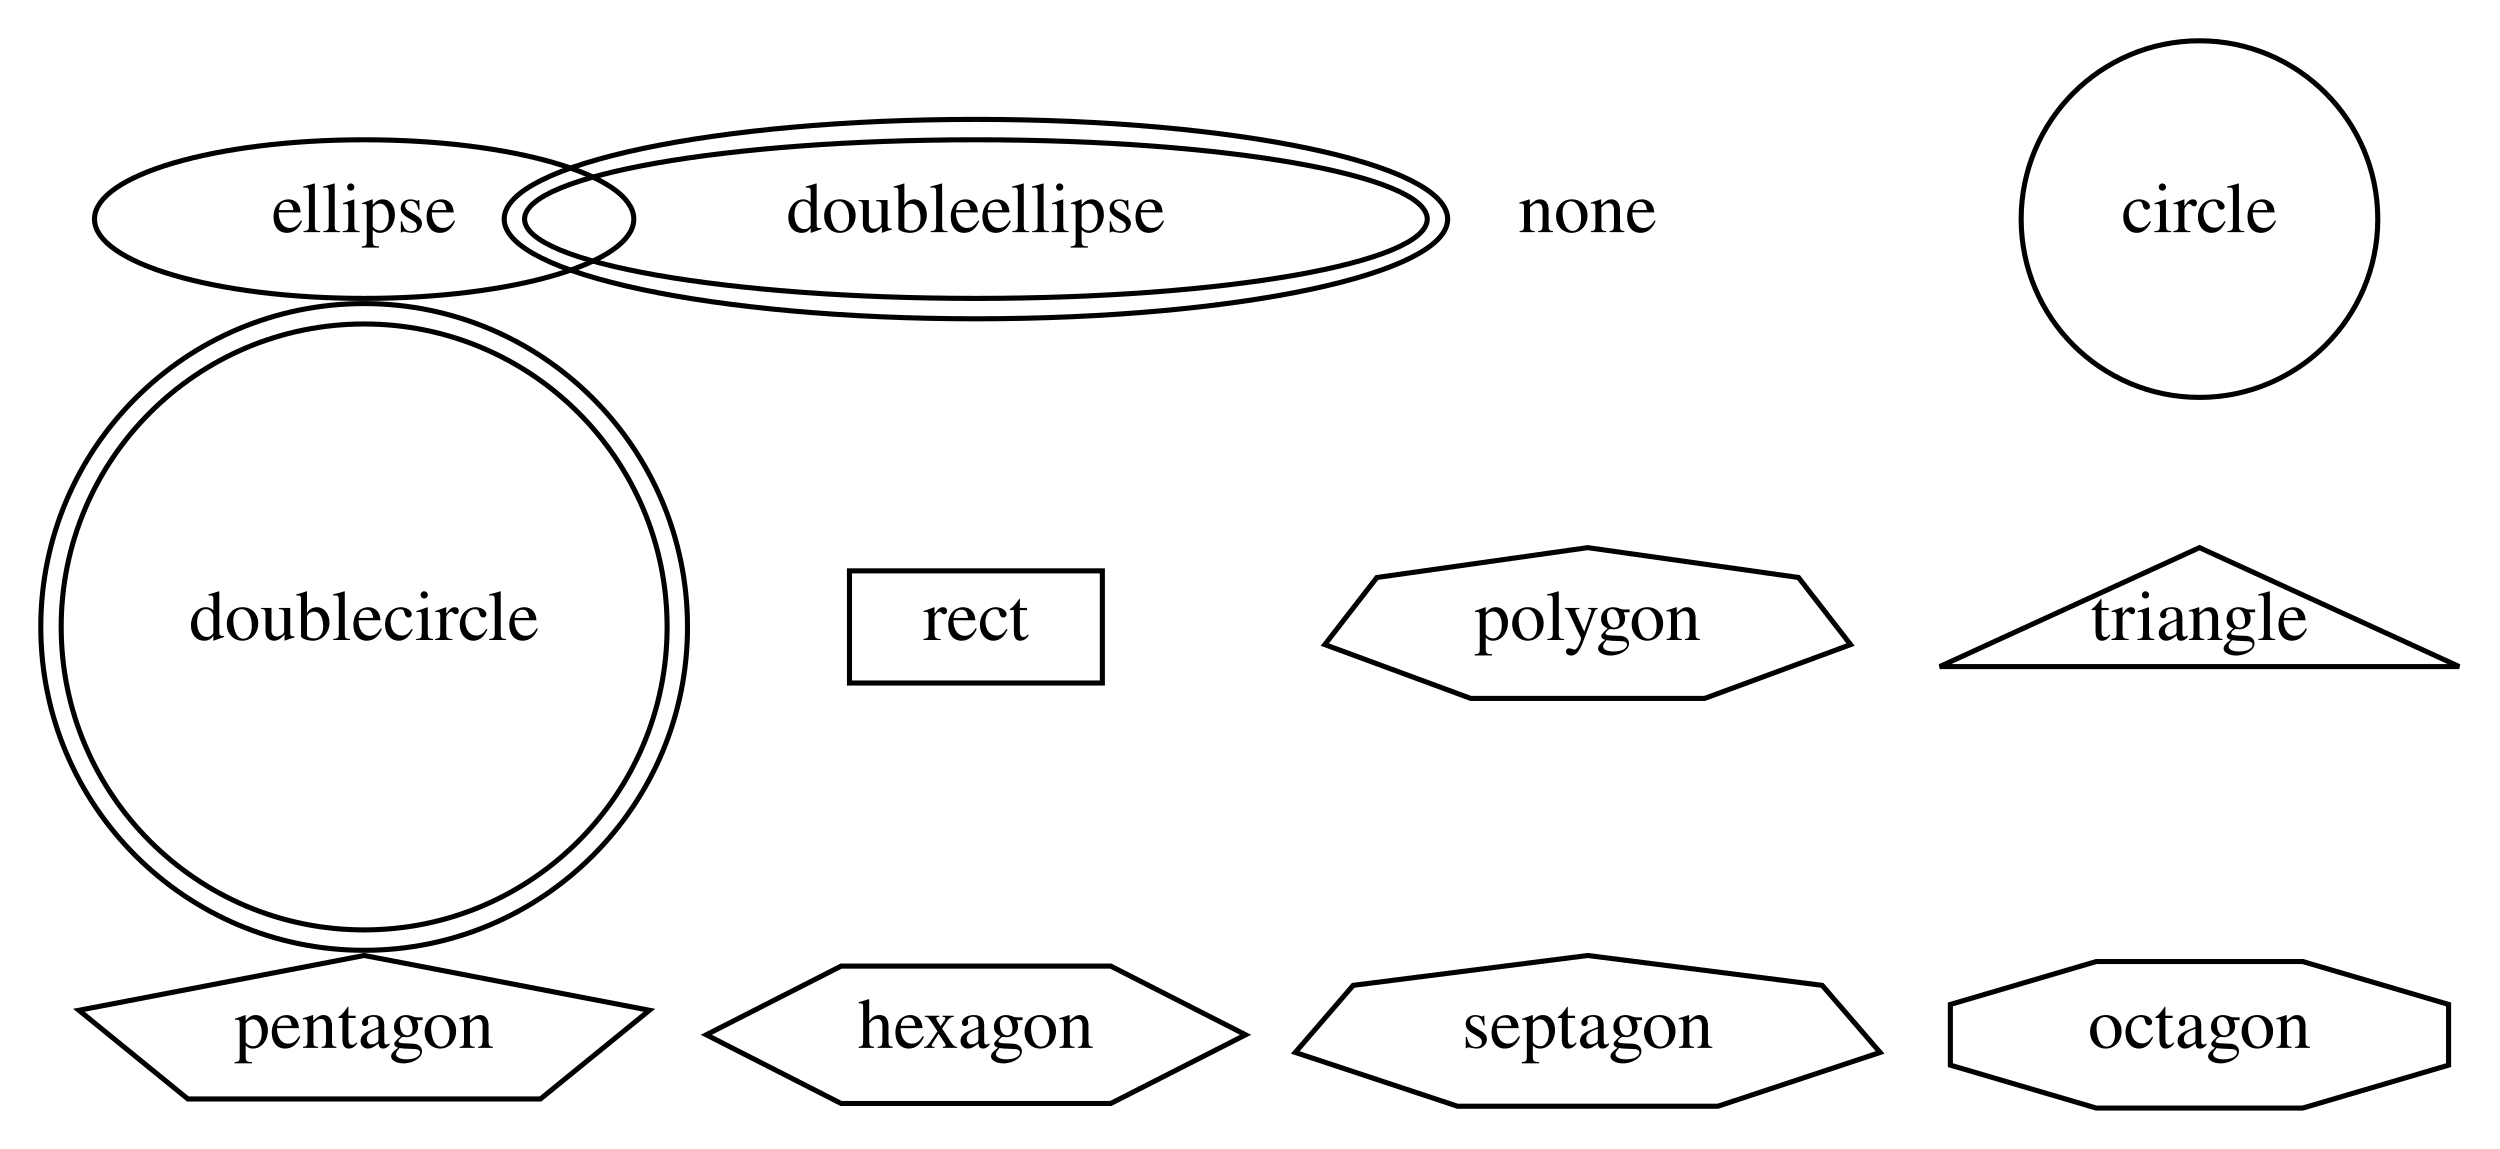
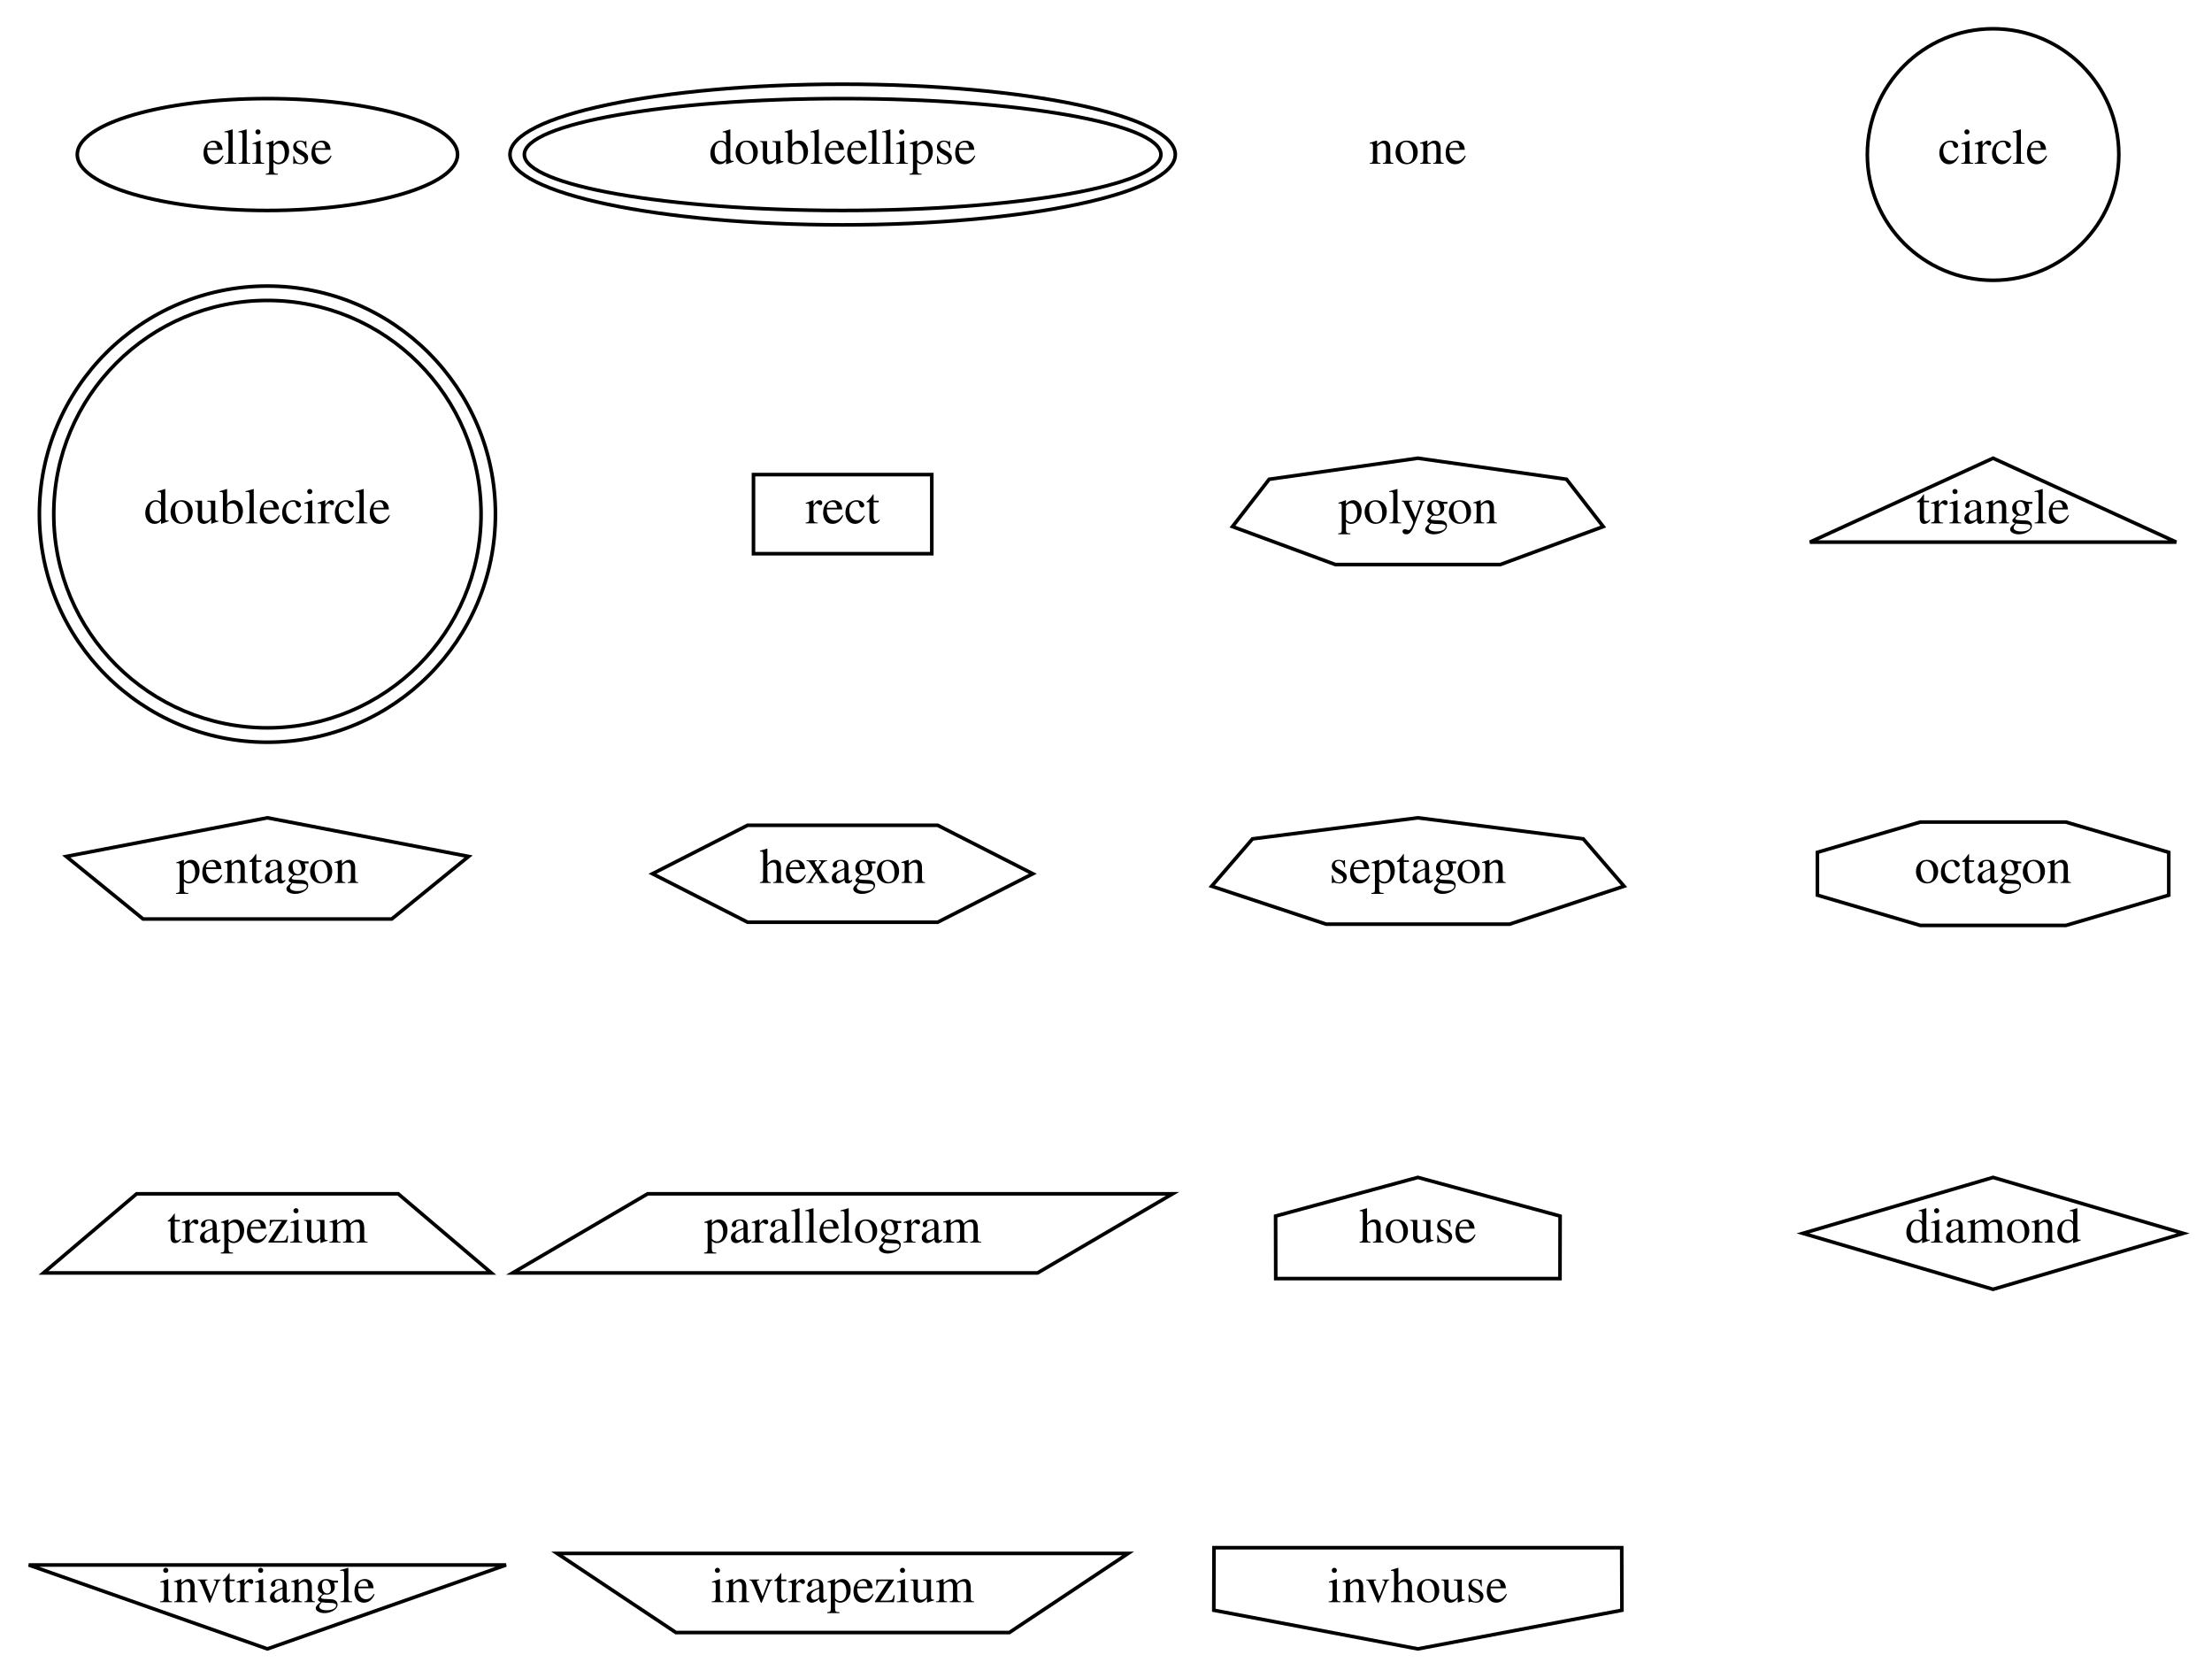
- <svg xmlns="http://www.w3.org/2000/svg" width="490.376" height="225.347" viewBox="0 0 490.376 225.347">
-   <g id="graph0" class="graph" transform="translate(71.42693,42.97485) scale(1.0)">
+ <svg xmlns="http://www.w3.org/2000/svg" width="615.273" height="466.531" viewBox="0 0 615.273 466.531">
+   <g id="graph0" class="graph" transform="translate(74.38117,42.97485) scale(1.0)">
    <g class="node" id="ellipse">
      <ellipse cx="0" cy="0" rx="52.892" ry="15.556" fill="none" stroke="black" />
      <text x="0" y="0" text-anchor="middle" dominant-baseline="central" font-family="Times,serif" font-size="14">ellipse</text>
    </g>
    <g class="node" id="doubleellipse">
-       <ellipse cx="120" cy="0" rx="88.53" ry="15.556" fill="none" stroke="black" />
-       <ellipse cx="120" cy="0" rx="92.53" ry="19.556" fill="none" stroke="black" />
-       <text x="120" y="0" text-anchor="middle" dominant-baseline="central" font-family="Times,serif" font-size="14">doubleellipse</text>
+       <ellipse cx="160" cy="0" rx="88.53" ry="15.556" fill="none" stroke="black" />
+       <ellipse cx="160" cy="0" rx="92.53" ry="19.556" fill="none" stroke="black" />
+       <text x="160" y="0" text-anchor="middle" dominant-baseline="central" font-family="Times,serif" font-size="14">doubleellipse</text>
    </g>
    <g class="node" id="none">
-       <text x="240" y="0" text-anchor="middle" dominant-baseline="central" font-family="Times,serif" font-size="14">none</text>
+       <text x="320" y="0" text-anchor="middle" dominant-baseline="central" font-family="Times,serif" font-size="14">none</text>
    </g>
    <g class="node" id="circle">
-       <circle cx="360" cy="0" r="34.975" fill="none" stroke="black" />
-       <text x="360" y="0" text-anchor="middle" dominant-baseline="central" font-family="Times,serif" font-size="14">circle</text>
+       <circle cx="480" cy="0" r="34.975" fill="none" stroke="black" />
+       <text x="480" y="0" text-anchor="middle" dominant-baseline="central" font-family="Times,serif" font-size="14">circle</text>
    </g>
    <g class="node" id="doublecircle">
-       <circle cx="0" cy="80" r="59.427" fill="none" stroke="black" />
-       <circle cx="0" cy="80" r="63.427" fill="none" stroke="black" />
-       <text x="0" y="80" text-anchor="middle" dominant-baseline="central" font-family="Times,serif" font-size="14">doublecircle</text>
+       <circle cx="0" cy="100" r="59.427" fill="none" stroke="black" />
+       <circle cx="0" cy="100" r="63.427" fill="none" stroke="black" />
+       <text x="0" y="100" text-anchor="middle" dominant-baseline="central" font-family="Times,serif" font-size="14">doublecircle</text>
    </g>
    <g class="node" id="rect">
-       <rect x="95.2" y="69" width="49.6" height="22" fill="none" stroke="black" />
-       <text x="120" y="80" text-anchor="middle" dominant-baseline="central" font-family="Times,serif" font-size="14">rect</text>
+       <rect x="135.2" y="89" width="49.6" height="22" fill="none" stroke="black" />
+       <text x="160" y="100" text-anchor="middle" dominant-baseline="central" font-family="Times,serif" font-size="14">rect</text>
    </g>
    <g class="node" id="polygon">
-       <polygon points="240,64.444 281.352,70.301 291.565,83.462 262.949,94.016 217.051,94.016 188.435,83.462 198.648,70.301" fill="none" stroke="black" />
-       <text x="240" y="80" text-anchor="middle" dominant-baseline="central" font-family="Times,serif" font-size="14">polygon</text>
+       <polygon points="320,84.444 361.352,90.301 371.565,103.462 342.949,114.016 297.051,114.016 268.435,103.462 278.648,90.301" fill="none" stroke="black" />
+       <text x="320" y="100" text-anchor="middle" dominant-baseline="central" font-family="Times,serif" font-size="14">polygon</text>
    </g>
    <g class="node" id="triangle">
-       <polygon points="360,64.444 410.949,87.778 309.051,87.778" fill="none" stroke="black" />
-       <text x="360" y="80" text-anchor="middle" dominant-baseline="central" font-family="Times,serif" font-size="14">triangle</text>
+       <polygon points="480,84.444 530.949,107.778 429.051,107.778" fill="none" stroke="black" />
+       <text x="480" y="100" text-anchor="middle" dominant-baseline="central" font-family="Times,serif" font-size="14">triangle</text>
    </g>
    <g class="node" id="pentagon">
-       <polygon points="3.602377193939652e-15,144.444 55.952,155.193 34.58,172.585 -34.58,172.585 -55.952,155.193" fill="none" stroke="black" />
-       <text x="0" y="160" text-anchor="middle" dominant-baseline="central" font-family="Times,serif" font-size="14">pentagon</text>
+       <polygon points="3.602377193939652e-15,184.444 55.952,195.193 34.58,212.585 -34.58,212.585 -55.952,195.193" fill="none" stroke="black" />
+       <text x="0" y="200" text-anchor="middle" dominant-baseline="central" font-family="Times,serif" font-size="14">pentagon</text>
    </g>
    <g class="node" id="hexagon">
-       <polygon points="146.446,146.528 172.892,160 146.446,173.472 93.554,173.472 67.108,160 93.554,146.528" fill="none" stroke="black" />
-       <text x="120" y="160" text-anchor="middle" dominant-baseline="central" font-family="Times,serif" font-size="14">hexagon</text>
+       <polygon points="186.446,186.528 212.892,200 186.446,213.472 133.554,213.472 107.108,200 133.554,186.528" fill="none" stroke="black" />
+       <text x="160" y="200" text-anchor="middle" dominant-baseline="central" font-family="Times,serif" font-size="14">hexagon</text>
    </g>
    <g class="node" id="septagon">
-       <polygon points="240,144.444 285.996,150.301 297.356,163.462 265.526,174.016 214.474,174.016 182.644,163.462 194.004,150.301" fill="none" stroke="black" />
-       <text x="240" y="160" text-anchor="middle" dominant-baseline="central" font-family="Times,serif" font-size="14">septagon</text>
+       <polygon points="320,184.444 365.996,190.301 377.356,203.462 345.526,214.016 294.474,214.016 262.644,203.462 274.004,190.301" fill="none" stroke="black" />
+       <text x="320" y="200" text-anchor="middle" dominant-baseline="central" font-family="Times,serif" font-size="14">septagon</text>
    </g>
    <g class="node" id="octagon">
-       <polygon points="380.241,145.628 408.865,154.047 408.865,165.953 380.241,174.372 339.759,174.372 311.135,165.953 311.135,154.047 339.759,145.628" fill="none" stroke="black" />
-       <text x="360" y="160" text-anchor="middle" dominant-baseline="central" font-family="Times,serif" font-size="14">octagon</text>
+       <polygon points="500.241,185.628 528.865,194.047 528.865,205.953 500.241,214.372 459.759,214.372 431.135,205.953 431.135,194.047 459.759,185.628" fill="none" stroke="black" />
+       <text x="480" y="200" text-anchor="middle" dominant-baseline="central" font-family="Times,serif" font-size="14">octagon</text>
+     </g>
+     <g class="node" id="trapezium">
+       <polygon points="36.374,289 62.282,311 -62.282,311 -36.374,289" fill="none" stroke="black" />
+       <text x="0" y="300" text-anchor="middle" dominant-baseline="central" font-family="Times,serif" font-size="14">trapezium</text>
+     </g>
+     <g class="node" id="parallelogram">
+       <polygon points="251.784,289 214.224,311 68.216,311 105.776,289" fill="none" stroke="black" />
+       <text x="160" y="300" text-anchor="middle" dominant-baseline="central" font-family="Times,serif" font-size="14">parallelogram</text>
+     </g>
+     <g class="node" id="house">
+       <polygon points="320,284.444 359.567,295.193 359.53,312.585 280.47,312.585 280.433,295.193" fill="none" stroke="black" />
+       <text x="320" y="300" text-anchor="middle" dominant-baseline="central" font-family="Times,serif" font-size="14">house</text>
+     </g>
+     <g class="node" id="diamond">
+       <polygon points="480,284.444 532.892,300 480,315.556 427.108,300" fill="none" stroke="black" />
+       <text x="480" y="300" text-anchor="middle" dominant-baseline="central" font-family="Times,serif" font-size="14">diamond</text>
+     </g>
+     <g class="node" id="invtriangle">
+       <polygon points="-1.4080445474389121e-14,415.556 -66.381,392.222 66.381,392.222" fill="none" stroke="black" />
+       <text x="0" y="400" text-anchor="middle" dominant-baseline="central" font-family="Times,serif" font-size="14">invtriangle</text>
+     </g>
+     <g class="node" id="invtrapezium">
+       <polygon points="113.619,411 80.583,389 239.417,389 206.381,411" fill="none" stroke="black" />
+       <text x="160" y="400" text-anchor="middle" dominant-baseline="central" font-family="Times,serif" font-size="14">invtrapezium</text>
+     </g>
+     <g class="node" id="invhouse">
+       <polygon points="320,415.556 263.242,404.807 263.295,387.415 376.705,387.415 376.758,404.807" fill="none" stroke="black" />
+       <text x="320" y="400" text-anchor="middle" dominant-baseline="central" font-family="Times,serif" font-size="14">invhouse</text>
    </g>
  </g>
</svg>
